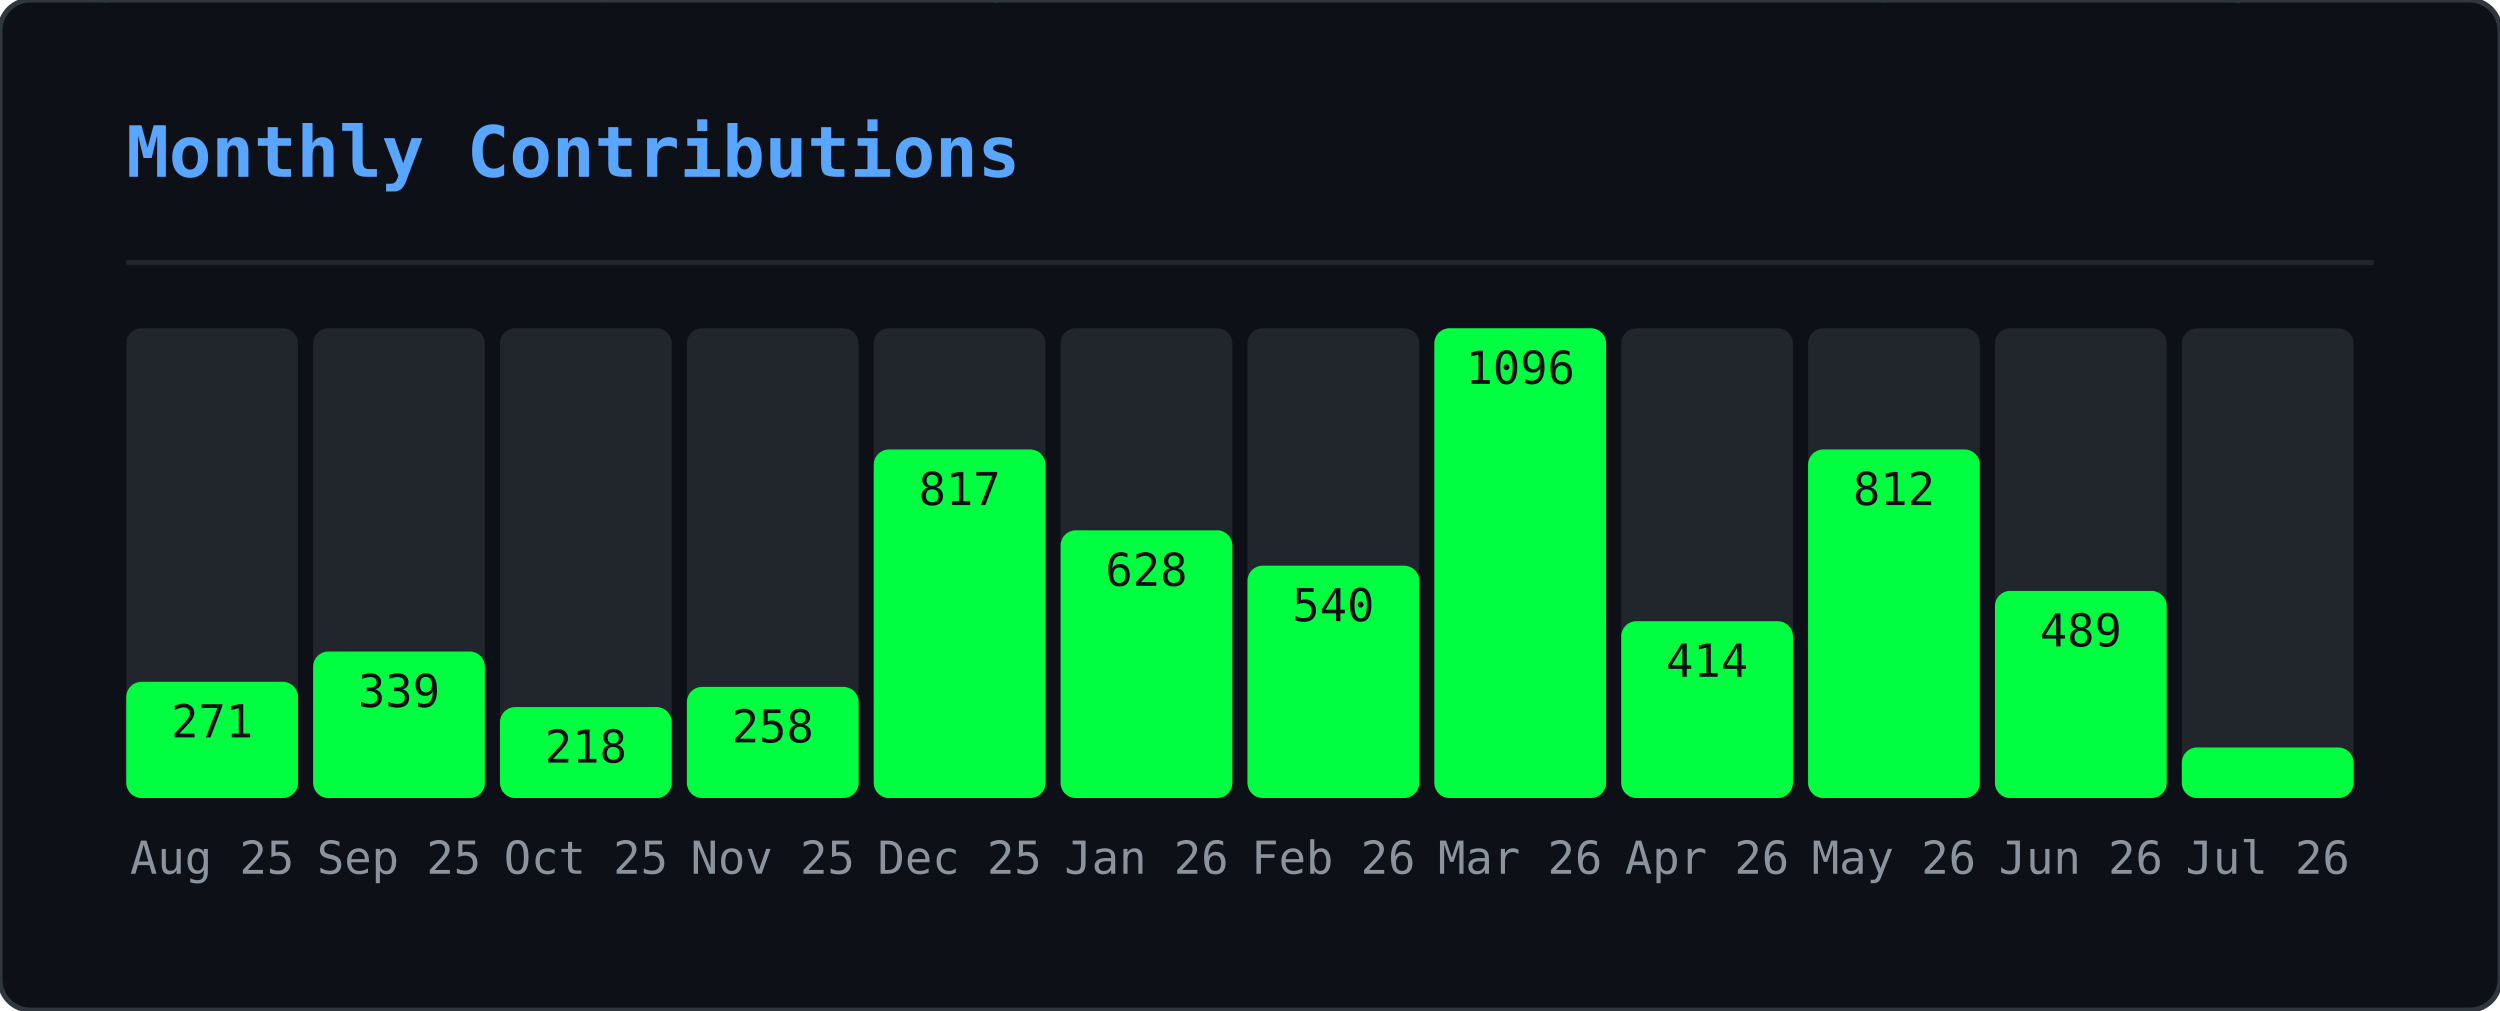
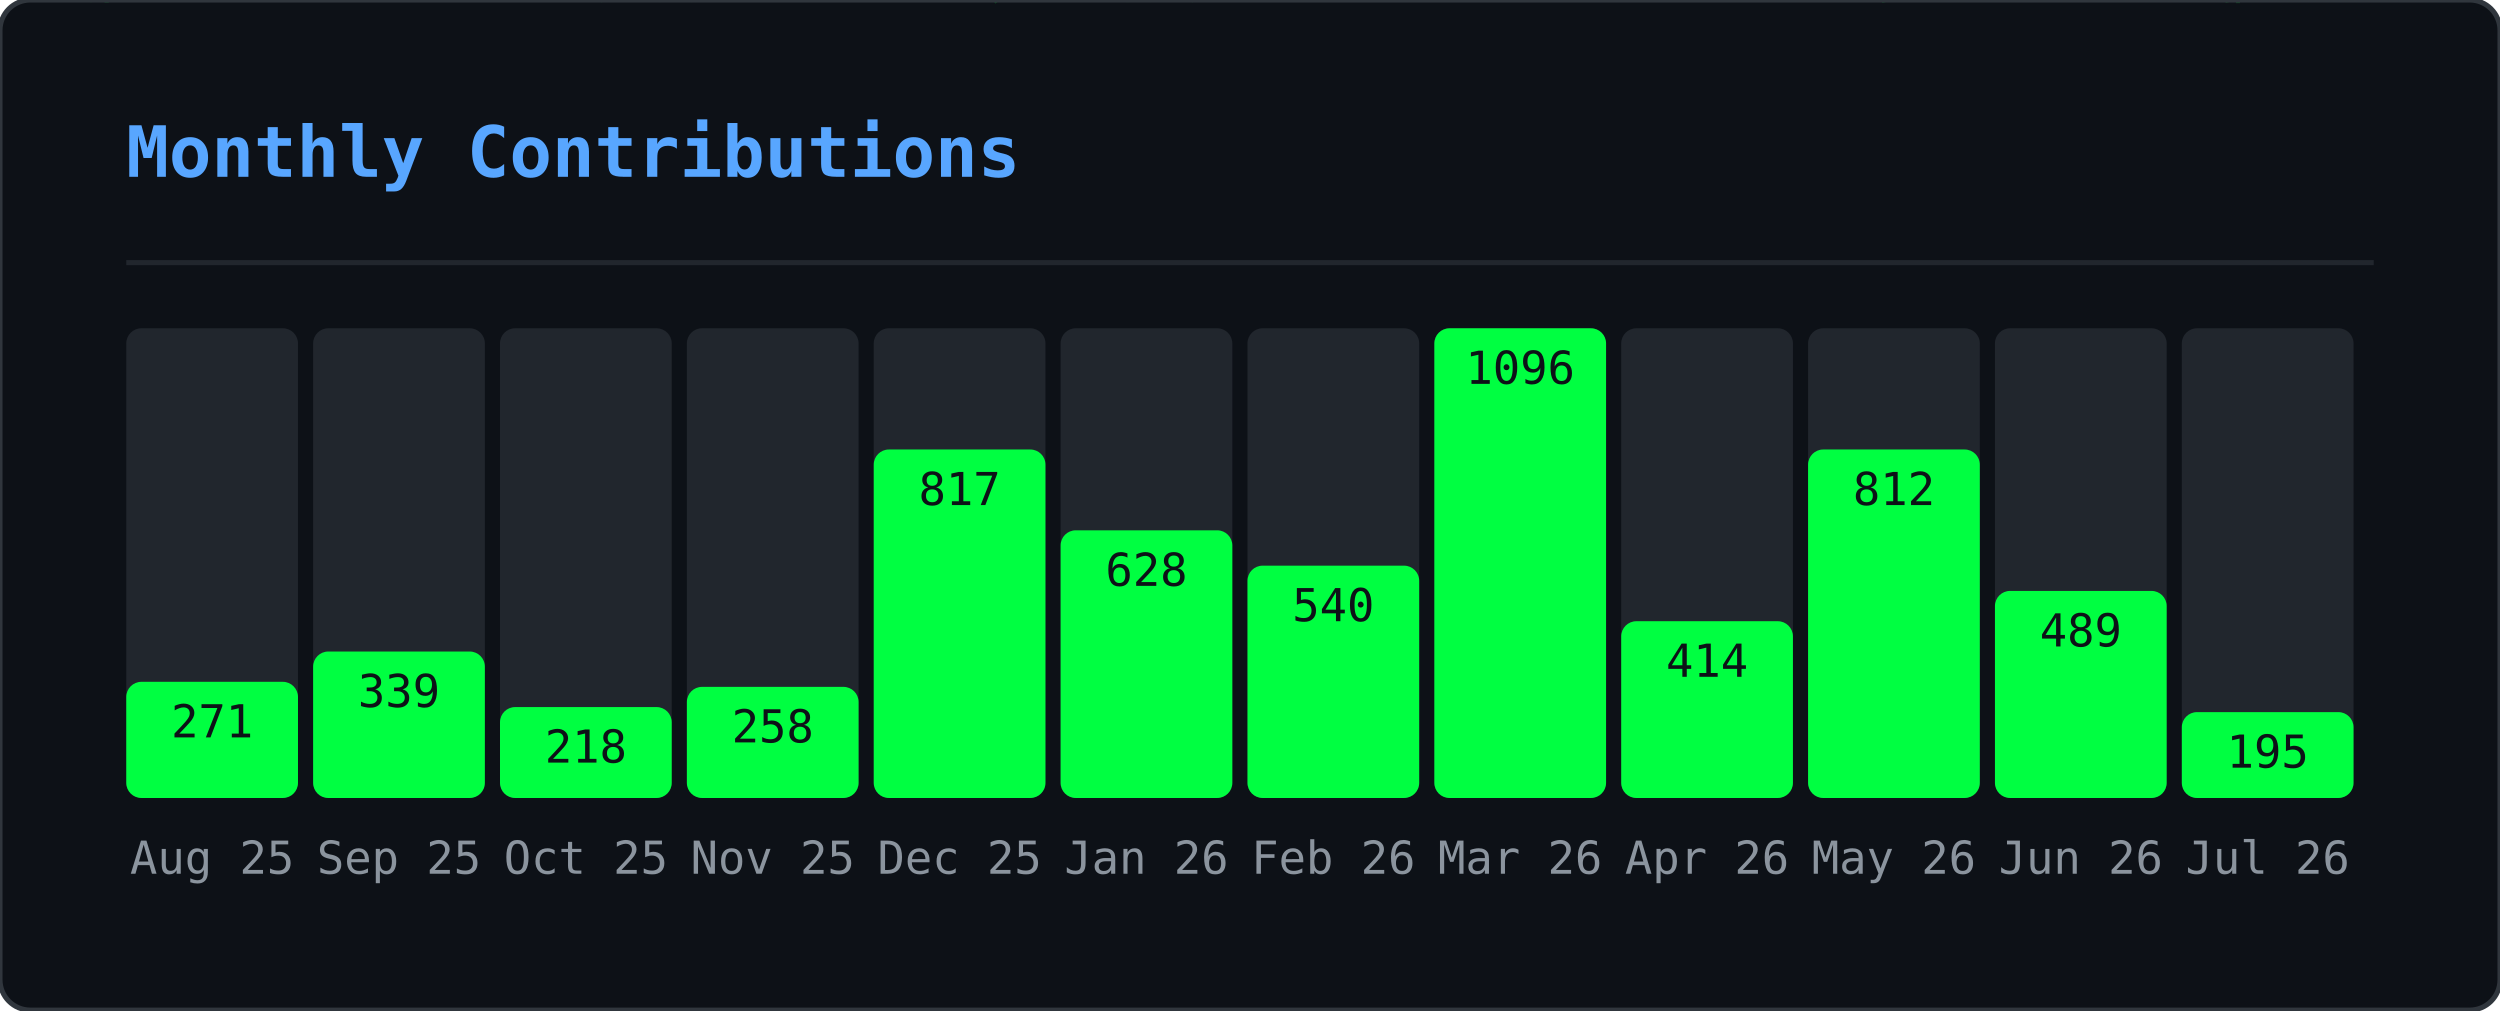
<svg xmlns="http://www.w3.org/2000/svg" width="495" height="200" viewBox="0 0 495 200">
  <defs>
    <clipPath id="gmo-clip">
      <rect width="495" height="200" rx="6" />
    </clipPath>
  </defs>
  <rect width="495" height="200" rx="6" fill="#0d1117" />
  <g clip-path="url(#gmo-clip)">
    <g opacity="0.22">
      <style>@keyframes gmo0{from{transform:translateY(-46px)}to{transform:translateY(214px)}}@keyframes gmo1{from{transform:translateY(-46px)}to{transform:translateY(214px)}}@keyframes gmo2{from{transform:translateY(-46px)}to{transform:translateY(214px)}}@keyframes gmo3{from{transform:translateY(-46px)}to{transform:translateY(214px)}}@keyframes gmo4{from{transform:translateY(-46px)}to{transform:translateY(214px)}}@keyframes gmo5{from{transform:translateY(-46px)}to{transform:translateY(214px)}}@keyframes gmo6{from{transform:translateY(-46px)}to{transform:translateY(214px)}}@keyframes gmo7{from{transform:translateY(-46px)}to{transform:translateY(214px)}}@keyframes gmo8{from{transform:translateY(-46px)}to{transform:translateY(214px)}}@keyframes gmo9{from{transform:translateY(-46px)}to{transform:translateY(214px)}}@keyframes gmo10{from{transform:translateY(-46px)}to{transform:translateY(214px)}}@keyframes gmo11{from{transform:translateY(-46px)}to{transform:translateY(214px)}}@keyframes gmo12{from{transform:translateY(-46px)}to{transform:translateY(214px)}}@keyframes gmo13{from{transform:translateY(-46px)}to{transform:translateY(214px)}}@keyframes gmo14{from{transform:translateY(-46px)}to{transform:translateY(214px)}}@keyframes gmo15{from{transform:translateY(-46px)}to{transform:translateY(214px)}}@keyframes gmo16{from{transform:translateY(-46px)}to{transform:translateY(214px)}}@keyframes gmo17{from{transform:translateY(-46px)}to{transform:translateY(214px)}}@keyframes gmo18{from{transform:translateY(-46px)}to{transform:translateY(214px)}}@keyframes gmo19{from{transform:translateY(-46px)}to{transform:translateY(214px)}}@keyframes gmo20{from{transform:translateY(-46px)}to{transform:translateY(214px)}}@keyframes gmo21{from{transform:translateY(-46px)}to{transform:translateY(214px)}}@keyframes gmo22{from{transform:translateY(-46px)}to{transform:translateY(214px)}}@keyframes gmo23{from{transform:translateY(-46px)}to{transform:translateY(214px)}}@keyframes gmo24{from{transform:translateY(-46px)}to{transform:translateY(214px)}}@keyframes gmo25{from{transform:translateY(-46px)}to{transform:translateY(214px)}}@keyframes gmo26{from{transform:translateY(-46px)}to{transform:translateY(214px)}}@keyframes gmo27{from{transform:translateY(-46px)}to{transform:translateY(214px)}}@keyframes gmo28{from{transform:translateY(-46px)}to{transform:translateY(214px)}}@keyframes gmo29{from{transform:translateY(-46px)}to{transform:translateY(214px)}}@keyframes gmo30{from{transform:translateY(-46px)}to{transform:translateY(214px)}}@keyframes gmo31{from{transform:translateY(-46px)}to{transform:translateY(214px)}}@keyframes gmo32{from{transform:translateY(-46px)}to{transform:translateY(214px)}}@keyframes gmo33{from{transform:translateY(-46px)}to{transform:translateY(214px)}}@keyframes gmo34{from{transform:translateY(-46px)}to{transform:translateY(214px)}}@keyframes gmo35{from{transform:translateY(-46px)}to{transform:translateY(214px)}}@keyframes gmo36{from{transform:translateY(-46px)}to{transform:translateY(214px)}}@keyframes gmo37{from{transform:translateY(-46px)}to{transform:translateY(214px)}}</style>
      <g style="animation:gmo0 3.17s linear infinite;animation-delay:-1.98s">
        <text x="347" y="0" font-family="monospace" font-size="12" fill="#00ff41">ｵ</text>
        <text x="347" y="-14" font-family="monospace" font-size="12" fill="#00ff41" opacity="0.75">ｹ</text>
        <text x="347" y="-28" font-family="monospace" font-size="12" fill="#00ff41" opacity="0.50">ﾙ</text>
        <text x="347" y="-42" font-family="monospace" font-size="12" fill="#00ff41" opacity="0.25">ﾝ</text>
      </g>
      <g style="animation:gmo1 2.45s linear infinite;animation-delay:-0.88s">
        <text x="370" y="0" font-family="monospace" font-size="12" fill="#00ff41">ｬ</text>
        <text x="370" y="-14" font-family="monospace" font-size="12" fill="#00ff41" opacity="0.75">ﾈ</text>
        <text x="370" y="-28" font-family="monospace" font-size="12" fill="#00ff41" opacity="0.50">ｪ</text>
        <text x="370" y="-42" font-family="monospace" font-size="12" fill="#00ff41" opacity="0.25">ﾒ</text>
      </g>
      <g style="animation:gmo2 1.54s linear infinite;animation-delay:-0.38s">
        <text x="143" y="0" font-family="monospace" font-size="12" fill="#00ff41">ｼ</text>
        <text x="143" y="-14" font-family="monospace" font-size="12" fill="#00ff41" opacity="0.75">ﾆ</text>
        <text x="143" y="-28" font-family="monospace" font-size="12" fill="#00ff41" opacity="0.50">ﾃ</text>
        <text x="143" y="-42" font-family="monospace" font-size="12" fill="#00ff41" opacity="0.25">ﾍ</text>
      </g>
      <g style="animation:gmo3 1.56s linear infinite;animation-delay:-0.33s">
        <text x="195" y="0" font-family="monospace" font-size="12" fill="#00ff41">ｯ</text>
        <text x="195" y="-14" font-family="monospace" font-size="12" fill="#00ff41" opacity="0.75">ﾃ</text>
        <text x="195" y="-28" font-family="monospace" font-size="12" fill="#00ff41" opacity="0.50">0</text>
        <text x="195" y="-42" font-family="monospace" font-size="12" fill="#00ff41" opacity="0.25">ﾐ</text>
      </g>
      <g style="animation:gmo4 2.69s linear infinite;animation-delay:-1.17s">
        <text x="23" y="0" font-family="monospace" font-size="12" fill="#00ff41">ｾ</text>
        <text x="23" y="-14" font-family="monospace" font-size="12" fill="#00ff41" opacity="0.75">3</text>
        <text x="23" y="-28" font-family="monospace" font-size="12" fill="#00ff41" opacity="0.50">ﾔ</text>
        <text x="23" y="-42" font-family="monospace" font-size="12" fill="#00ff41" opacity="0.25">ｭ</text>
      </g>
      <g style="animation:gmo5 1.52s linear infinite;animation-delay:-0.85s">
        <text x="277" y="0" font-family="monospace" font-size="12" fill="#00ff41">ｪ</text>
        <text x="277" y="-14" font-family="monospace" font-size="12" fill="#00ff41" opacity="0.75">ﾕ</text>
        <text x="277" y="-28" font-family="monospace" font-size="12" fill="#00ff41" opacity="0.50">5</text>
        <text x="277" y="-42" font-family="monospace" font-size="12" fill="#00ff41" opacity="0.25">ﾁ</text>
      </g>
      <g style="animation:gmo6 1.74s linear infinite;animation-delay:-1.14s">
        <text x="456" y="0" font-family="monospace" font-size="12" fill="#00ff41">0</text>
        <text x="456" y="-14" font-family="monospace" font-size="12" fill="#00ff41" opacity="0.75">ｬ</text>
        <text x="456" y="-28" font-family="monospace" font-size="12" fill="#00ff41" opacity="0.50">ﾗ</text>
        <text x="456" y="-42" font-family="monospace" font-size="12" fill="#00ff41" opacity="0.25">ｭ</text>
      </g>
      <g style="animation:gmo7 3.18s linear infinite;animation-delay:-3.10s">
        <text x="60" y="0" font-family="monospace" font-size="12" fill="#00ff41">9</text>
        <text x="60" y="-14" font-family="monospace" font-size="12" fill="#00ff41" opacity="0.75">ｿ</text>
        <text x="60" y="-28" font-family="monospace" font-size="12" fill="#00ff41" opacity="0.50">1</text>
        <text x="60" y="-42" font-family="monospace" font-size="12" fill="#00ff41" opacity="0.25">ﾔ</text>
      </g>
      <g style="animation:gmo8 2.71s linear infinite;animation-delay:-1.03s">
        <text x="250" y="0" font-family="monospace" font-size="12" fill="#00ff41">ﾆ</text>
        <text x="250" y="-14" font-family="monospace" font-size="12" fill="#00ff41" opacity="0.75">ｳ</text>
        <text x="250" y="-28" font-family="monospace" font-size="12" fill="#00ff41" opacity="0.50">ﾔ</text>
        <text x="250" y="-42" font-family="monospace" font-size="12" fill="#00ff41" opacity="0.25">ｶ</text>
      </g>
      <g style="animation:gmo9 2.04s linear infinite;animation-delay:-2.01s">
        <text x="69" y="0" font-family="monospace" font-size="12" fill="#00ff41">ﾑ</text>
        <text x="69" y="-14" font-family="monospace" font-size="12" fill="#00ff41" opacity="0.75">0</text>
        <text x="69" y="-28" font-family="monospace" font-size="12" fill="#00ff41" opacity="0.50">ﾜ</text>
        <text x="69" y="-42" font-family="monospace" font-size="12" fill="#00ff41" opacity="0.25">ｾ</text>
      </g>
      <g style="animation:gmo10 2.79s linear infinite;animation-delay:-1.46s">
        <text x="434" y="0" font-family="monospace" font-size="12" fill="#00ff41">ﾐ</text>
        <text x="434" y="-14" font-family="monospace" font-size="12" fill="#00ff41" opacity="0.75">ﾐ</text>
        <text x="434" y="-28" font-family="monospace" font-size="12" fill="#00ff41" opacity="0.50">ｨ</text>
        <text x="434" y="-42" font-family="monospace" font-size="12" fill="#00ff41" opacity="0.25">ｱ</text>
      </g>
      <g style="animation:gmo11 2.20s linear infinite;animation-delay:-1.15s">
        <text x="128" y="0" font-family="monospace" font-size="12" fill="#00ff41">ﾔ</text>
        <text x="128" y="-14" font-family="monospace" font-size="12" fill="#00ff41" opacity="0.75">ﾈ</text>
        <text x="128" y="-28" font-family="monospace" font-size="12" fill="#00ff41" opacity="0.50">ｺ</text>
        <text x="128" y="-42" font-family="monospace" font-size="12" fill="#00ff41" opacity="0.25">ﾏ</text>
      </g>
      <g style="animation:gmo12 1.68s linear infinite;animation-delay:-0.15s">
        <text x="16" y="0" font-family="monospace" font-size="12" fill="#00ff41">ｦ</text>
        <text x="16" y="-14" font-family="monospace" font-size="12" fill="#00ff41" opacity="0.75">ｹ</text>
        <text x="16" y="-28" font-family="monospace" font-size="12" fill="#00ff41" opacity="0.50">9</text>
        <text x="16" y="-42" font-family="monospace" font-size="12" fill="#00ff41" opacity="0.25">ﾂ</text>
      </g>
      <g style="animation:gmo13 2.59s linear infinite;animation-delay:-1.86s">
        <text x="211" y="0" font-family="monospace" font-size="12" fill="#00ff41">6</text>
        <text x="211" y="-14" font-family="monospace" font-size="12" fill="#00ff41" opacity="0.75">7</text>
        <text x="211" y="-28" font-family="monospace" font-size="12" fill="#00ff41" opacity="0.50">3</text>
        <text x="211" y="-42" font-family="monospace" font-size="12" fill="#00ff41" opacity="0.25">ｹ</text>
      </g>
      <g style="animation:gmo14 2.60s linear infinite;animation-delay:-0.65s">
        <text x="346" y="0" font-family="monospace" font-size="12" fill="#00ff41">ｶ</text>
        <text x="346" y="-14" font-family="monospace" font-size="12" fill="#00ff41" opacity="0.75">3</text>
        <text x="346" y="-28" font-family="monospace" font-size="12" fill="#00ff41" opacity="0.50">ｮ</text>
        <text x="346" y="-42" font-family="monospace" font-size="12" fill="#00ff41" opacity="0.25">ｼ</text>
      </g>
      <g style="animation:gmo15 2.37s linear infinite;animation-delay:-0.49s">
        <text x="70" y="0" font-family="monospace" font-size="12" fill="#00ff41">7</text>
        <text x="70" y="-14" font-family="monospace" font-size="12" fill="#00ff41" opacity="0.75">0</text>
        <text x="70" y="-28" font-family="monospace" font-size="12" fill="#00ff41" opacity="0.50">ﾊ</text>
        <text x="70" y="-42" font-family="monospace" font-size="12" fill="#00ff41" opacity="0.25">ﾔ</text>
      </g>
      <g style="animation:gmo16 1.89s linear infinite;animation-delay:-0.64s">
        <text x="421" y="0" font-family="monospace" font-size="12" fill="#00ff41">ﾁ</text>
        <text x="421" y="-14" font-family="monospace" font-size="12" fill="#00ff41" opacity="0.75">8</text>
        <text x="421" y="-28" font-family="monospace" font-size="12" fill="#00ff41" opacity="0.50">ﾓ</text>
        <text x="421" y="-42" font-family="monospace" font-size="12" fill="#00ff41" opacity="0.25">ﾘ</text>
      </g>
      <g style="animation:gmo17 1.82s linear infinite;animation-delay:-0.95s">
        <text x="117" y="0" font-family="monospace" font-size="12" fill="#00ff41">ﾗ</text>
        <text x="117" y="-14" font-family="monospace" font-size="12" fill="#00ff41" opacity="0.75">ｴ</text>
        <text x="117" y="-28" font-family="monospace" font-size="12" fill="#00ff41" opacity="0.50">ｯ</text>
        <text x="117" y="-42" font-family="monospace" font-size="12" fill="#00ff41" opacity="0.25">ﾍ</text>
      </g>
      <g style="animation:gmo18 2.63s linear infinite;animation-delay:-1.87s">
        <text x="274" y="0" font-family="monospace" font-size="12" fill="#00ff41">ﾚ</text>
        <text x="274" y="-14" font-family="monospace" font-size="12" fill="#00ff41" opacity="0.75">ﾐ</text>
        <text x="274" y="-28" font-family="monospace" font-size="12" fill="#00ff41" opacity="0.50">ｶ</text>
        <text x="274" y="-42" font-family="monospace" font-size="12" fill="#00ff41" opacity="0.25">0</text>
      </g>
      <g style="animation:gmo19 2.65s linear infinite;animation-delay:-1.13s">
        <text x="438" y="0" font-family="monospace" font-size="12" fill="#00ff41">ｬ</text>
        <text x="438" y="-14" font-family="monospace" font-size="12" fill="#00ff41" opacity="0.75">ﾇ</text>
        <text x="438" y="-28" font-family="monospace" font-size="12" fill="#00ff41" opacity="0.50">ｶ</text>
        <text x="438" y="-42" font-family="monospace" font-size="12" fill="#00ff41" opacity="0.25">ﾖ</text>
      </g>
      <g style="animation:gmo20 2.58s linear infinite;animation-delay:-0.10s">
        <text x="220" y="0" font-family="monospace" font-size="12" fill="#00ff41">ｲ</text>
        <text x="220" y="-14" font-family="monospace" font-size="12" fill="#00ff41" opacity="0.75">ﾜ</text>
        <text x="220" y="-28" font-family="monospace" font-size="12" fill="#00ff41" opacity="0.50">8</text>
        <text x="220" y="-42" font-family="monospace" font-size="12" fill="#00ff41" opacity="0.25">ﾜ</text>
      </g>
      <g style="animation:gmo21 3.19s linear infinite;animation-delay:-2.81s">
        <text x="157" y="0" font-family="monospace" font-size="12" fill="#00ff41">ﾎ</text>
        <text x="157" y="-14" font-family="monospace" font-size="12" fill="#00ff41" opacity="0.75">ﾎ</text>
        <text x="157" y="-28" font-family="monospace" font-size="12" fill="#00ff41" opacity="0.50">ﾝ</text>
        <text x="157" y="-42" font-family="monospace" font-size="12" fill="#00ff41" opacity="0.25">ﾐ</text>
      </g>
      <g style="animation:gmo22 2.13s linear infinite;animation-delay:-1.11s">
        <text x="243" y="0" font-family="monospace" font-size="12" fill="#00ff41">6</text>
        <text x="243" y="-14" font-family="monospace" font-size="12" fill="#00ff41" opacity="0.75">ｧ</text>
        <text x="243" y="-28" font-family="monospace" font-size="12" fill="#00ff41" opacity="0.50">ﾕ</text>
        <text x="243" y="-42" font-family="monospace" font-size="12" fill="#00ff41" opacity="0.25">ﾛ</text>
      </g>
      <g style="animation:gmo23 2.82s linear infinite;animation-delay:-2.46s">
        <text x="136" y="0" font-family="monospace" font-size="12" fill="#00ff41">ｱ</text>
        <text x="136" y="-14" font-family="monospace" font-size="12" fill="#00ff41" opacity="0.75">3</text>
        <text x="136" y="-28" font-family="monospace" font-size="12" fill="#00ff41" opacity="0.50">5</text>
        <text x="136" y="-42" font-family="monospace" font-size="12" fill="#00ff41" opacity="0.25">ﾄ</text>
      </g>
      <g style="animation:gmo24 2.59s linear infinite;animation-delay:-1.04s">
        <text x="259" y="0" font-family="monospace" font-size="12" fill="#00ff41">8</text>
        <text x="259" y="-14" font-family="monospace" font-size="12" fill="#00ff41" opacity="0.75">ﾀ</text>
        <text x="259" y="-28" font-family="monospace" font-size="12" fill="#00ff41" opacity="0.50">ｻ</text>
        <text x="259" y="-42" font-family="monospace" font-size="12" fill="#00ff41" opacity="0.25">ﾘ</text>
      </g>
      <g style="animation:gmo25 3.12s linear infinite;animation-delay:-0.27s">
        <text x="233" y="0" font-family="monospace" font-size="12" fill="#00ff41">ｷ</text>
        <text x="233" y="-14" font-family="monospace" font-size="12" fill="#00ff41" opacity="0.75">ﾍ</text>
        <text x="233" y="-28" font-family="monospace" font-size="12" fill="#00ff41" opacity="0.50">ﾁ</text>
        <text x="233" y="-42" font-family="monospace" font-size="12" fill="#00ff41" opacity="0.25">ｪ</text>
      </g>
      <g style="animation:gmo26 2.75s linear infinite;animation-delay:-0.30s">
        <text x="382" y="0" font-family="monospace" font-size="12" fill="#00ff41">ｭ</text>
        <text x="382" y="-14" font-family="monospace" font-size="12" fill="#00ff41" opacity="0.75">3</text>
        <text x="382" y="-28" font-family="monospace" font-size="12" fill="#00ff41" opacity="0.50">ﾗ</text>
        <text x="382" y="-42" font-family="monospace" font-size="12" fill="#00ff41" opacity="0.25">ﾂ</text>
      </g>
      <g style="animation:gmo27 2.43s linear infinite;animation-delay:-0.93s">
        <text x="135" y="0" font-family="monospace" font-size="12" fill="#00ff41">ﾌ</text>
        <text x="135" y="-14" font-family="monospace" font-size="12" fill="#00ff41" opacity="0.75">ﾀ</text>
        <text x="135" y="-28" font-family="monospace" font-size="12" fill="#00ff41" opacity="0.50">ｩ</text>
        <text x="135" y="-42" font-family="monospace" font-size="12" fill="#00ff41" opacity="0.25">ﾗ</text>
      </g>
      <g style="animation:gmo28 1.82s linear infinite;animation-delay:-1.45s">
        <text x="292" y="0" font-family="monospace" font-size="12" fill="#00ff41">ｴ</text>
        <text x="292" y="-14" font-family="monospace" font-size="12" fill="#00ff41" opacity="0.75">ﾏ</text>
        <text x="292" y="-28" font-family="monospace" font-size="12" fill="#00ff41" opacity="0.50">ｼ</text>
        <text x="292" y="-42" font-family="monospace" font-size="12" fill="#00ff41" opacity="0.25">ｱ</text>
      </g>
      <g style="animation:gmo29 2.70s linear infinite;animation-delay:-0.09s">
        <text x="226" y="0" font-family="monospace" font-size="12" fill="#00ff41">ｸ</text>
        <text x="226" y="-14" font-family="monospace" font-size="12" fill="#00ff41" opacity="0.75">ﾍ</text>
        <text x="226" y="-28" font-family="monospace" font-size="12" fill="#00ff41" opacity="0.50">ﾏ</text>
        <text x="226" y="-42" font-family="monospace" font-size="12" fill="#00ff41" opacity="0.25">ﾇ</text>
      </g>
      <g style="animation:gmo30 2.38s linear infinite;animation-delay:-0.91s">
        <text x="359" y="0" font-family="monospace" font-size="12" fill="#00ff41">ｽ</text>
        <text x="359" y="-14" font-family="monospace" font-size="12" fill="#00ff41" opacity="0.75">ｹ</text>
        <text x="359" y="-28" font-family="monospace" font-size="12" fill="#00ff41" opacity="0.50">ｳ</text>
        <text x="359" y="-42" font-family="monospace" font-size="12" fill="#00ff41" opacity="0.25">ｪ</text>
      </g>
      <g style="animation:gmo31 2.02s linear infinite;animation-delay:-1.07s">
        <text x="440" y="0" font-family="monospace" font-size="12" fill="#00ff41">ｨ</text>
        <text x="440" y="-14" font-family="monospace" font-size="12" fill="#00ff41" opacity="0.75">ｶ</text>
        <text x="440" y="-28" font-family="monospace" font-size="12" fill="#00ff41" opacity="0.50">ｲ</text>
        <text x="440" y="-42" font-family="monospace" font-size="12" fill="#00ff41" opacity="0.25">0</text>
      </g>
      <g style="animation:gmo32 2.12s linear infinite;animation-delay:-0.56s">
        <text x="300" y="0" font-family="monospace" font-size="12" fill="#00ff41">ﾂ</text>
        <text x="300" y="-14" font-family="monospace" font-size="12" fill="#00ff41" opacity="0.75">ｻ</text>
        <text x="300" y="-28" font-family="monospace" font-size="12" fill="#00ff41" opacity="0.50">ｭ</text>
        <text x="300" y="-42" font-family="monospace" font-size="12" fill="#00ff41" opacity="0.25">ｬ</text>
      </g>
      <g style="animation:gmo33 2.94s linear infinite;animation-delay:-0.60s">
        <text x="350" y="0" font-family="monospace" font-size="12" fill="#00ff41">1</text>
        <text x="350" y="-14" font-family="monospace" font-size="12" fill="#00ff41" opacity="0.75">ﾓ</text>
        <text x="350" y="-28" font-family="monospace" font-size="12" fill="#00ff41" opacity="0.50">8</text>
        <text x="350" y="-42" font-family="monospace" font-size="12" fill="#00ff41" opacity="0.25">4</text>
      </g>
      <g style="animation:gmo34 1.56s linear infinite;animation-delay:-0.30s">
        <text x="230" y="0" font-family="monospace" font-size="12" fill="#00ff41">1</text>
        <text x="230" y="-14" font-family="monospace" font-size="12" fill="#00ff41" opacity="0.75">ﾝ</text>
        <text x="230" y="-28" font-family="monospace" font-size="12" fill="#00ff41" opacity="0.50">ｭ</text>
        <text x="230" y="-42" font-family="monospace" font-size="12" fill="#00ff41" opacity="0.25">ﾘ</text>
      </g>
      <g style="animation:gmo35 1.82s linear infinite;animation-delay:-1.61s">
        <text x="24" y="0" font-family="monospace" font-size="12" fill="#00ff41">7</text>
        <text x="24" y="-14" font-family="monospace" font-size="12" fill="#00ff41" opacity="0.75">ｲ</text>
        <text x="24" y="-28" font-family="monospace" font-size="12" fill="#00ff41" opacity="0.50">ｱ</text>
        <text x="24" y="-42" font-family="monospace" font-size="12" fill="#00ff41" opacity="0.25">ｱ</text>
      </g>
      <g style="animation:gmo36 3.09s linear infinite;animation-delay:-2.58s">
        <text x="18" y="0" font-family="monospace" font-size="12" fill="#00ff41">ﾈ</text>
        <text x="18" y="-14" font-family="monospace" font-size="12" fill="#00ff41" opacity="0.75">ｿ</text>
        <text x="18" y="-28" font-family="monospace" font-size="12" fill="#00ff41" opacity="0.50">ｵ</text>
        <text x="18" y="-42" font-family="monospace" font-size="12" fill="#00ff41" opacity="0.25">ｴ</text>
      </g>
      <g style="animation:gmo37 2.82s linear infinite;animation-delay:-0.52s">
        <text x="457" y="0" font-family="monospace" font-size="12" fill="#00ff41">1</text>
        <text x="457" y="-14" font-family="monospace" font-size="12" fill="#00ff41" opacity="0.75">ｹ</text>
        <text x="457" y="-28" font-family="monospace" font-size="12" fill="#00ff41" opacity="0.50">ﾔ</text>
        <text x="457" y="-42" font-family="monospace" font-size="12" fill="#00ff41" opacity="0.25">ｴ</text>
      </g>
    </g>
  </g>
  <rect width="495" height="200" rx="6" fill="none" stroke="#30363d" stroke-width="1" />
  <text x="25" y="35" font-family="monospace" font-size="14" font-weight="600" fill="#58a6ff">Monthly Contributions</text>
  <line x1="25" y1="52" x2="470" y2="52" stroke="#21262d" stroke-width="1" />
  <rect x="25" y="65" width="34" height="93" rx="3" fill="#21262d" />
  <rect x="25" y="135" width="34" height="23" rx="3" fill="#00ff41" />
  <text x="42" y="173" text-anchor="middle" font-family="monospace" font-size="9" fill="#8b949e">Aug 25</text>
  <text x="42" y="146" text-anchor="middle" font-family="monospace" font-size="9" fill="#0d1117">271</text>
  <rect x="62" y="65" width="34" height="93" rx="3" fill="#21262d" />
  <rect x="62" y="129" width="34" height="29" rx="3" fill="#00ff41" />
  <text x="79" y="173" text-anchor="middle" font-family="monospace" font-size="9" fill="#8b949e">Sep 25</text>
  <text x="79" y="140" text-anchor="middle" font-family="monospace" font-size="9" fill="#0d1117">339</text>
  <rect x="99" y="65" width="34" height="93" rx="3" fill="#21262d" />
  <rect x="99" y="140" width="34" height="18" rx="3" fill="#00ff41" />
  <text x="116" y="173" text-anchor="middle" font-family="monospace" font-size="9" fill="#8b949e">Oct 25</text>
  <text x="116" y="151" text-anchor="middle" font-family="monospace" font-size="9" fill="#0d1117">218</text>
  <rect x="136" y="65" width="34" height="93" rx="3" fill="#21262d" />
  <rect x="136" y="136" width="34" height="22" rx="3" fill="#00ff41" />
  <text x="153" y="173" text-anchor="middle" font-family="monospace" font-size="9" fill="#8b949e">Nov 25</text>
  <text x="153" y="147" text-anchor="middle" font-family="monospace" font-size="9" fill="#0d1117">258</text>
  <rect x="173" y="65" width="34" height="93" rx="3" fill="#21262d" />
  <rect x="173" y="89" width="34" height="69" rx="3" fill="#00ff41" />
  <text x="190" y="173" text-anchor="middle" font-family="monospace" font-size="9" fill="#8b949e">Dec 25</text>
  <text x="190" y="100" text-anchor="middle" font-family="monospace" font-size="9" fill="#0d1117">817</text>
  <rect x="210" y="65" width="34" height="93" rx="3" fill="#21262d" />
  <rect x="210" y="105" width="34" height="53" rx="3" fill="#00ff41" />
  <text x="227" y="173" text-anchor="middle" font-family="monospace" font-size="9" fill="#8b949e">Jan 26</text>
  <text x="227" y="116" text-anchor="middle" font-family="monospace" font-size="9" fill="#0d1117">628</text>
  <rect x="247" y="65" width="34" height="93" rx="3" fill="#21262d" />
  <rect x="247" y="112" width="34" height="46" rx="3" fill="#00ff41" />
  <text x="264" y="173" text-anchor="middle" font-family="monospace" font-size="9" fill="#8b949e">Feb 26</text>
  <text x="264" y="123" text-anchor="middle" font-family="monospace" font-size="9" fill="#0d1117">540</text>
  <rect x="284" y="65" width="34" height="93" rx="3" fill="#21262d" />
  <rect x="284" y="65" width="34" height="93" rx="3" fill="#00ff41" />
  <text x="301" y="173" text-anchor="middle" font-family="monospace" font-size="9" fill="#8b949e">Mar 26</text>
  <text x="301" y="76" text-anchor="middle" font-family="monospace" font-size="9" fill="#0d1117">1096</text>
  <rect x="321" y="65" width="34" height="93" rx="3" fill="#21262d" />
  <rect x="321" y="123" width="34" height="35" rx="3" fill="#00ff41" />
  <text x="338" y="173" text-anchor="middle" font-family="monospace" font-size="9" fill="#8b949e">Apr 26</text>
  <text x="338" y="134" text-anchor="middle" font-family="monospace" font-size="9" fill="#0d1117">414</text>
  <rect x="358" y="65" width="34" height="93" rx="3" fill="#21262d" />
  <rect x="358" y="89" width="34" height="69" rx="3" fill="#00ff41" />
  <text x="375" y="173" text-anchor="middle" font-family="monospace" font-size="9" fill="#8b949e">May 26</text>
  <text x="375" y="100" text-anchor="middle" font-family="monospace" font-size="9" fill="#0d1117">812</text>
  <rect x="395" y="65" width="34" height="93" rx="3" fill="#21262d" />
  <rect x="395" y="117" width="34" height="41" rx="3" fill="#00ff41" />
  <text x="412" y="173" text-anchor="middle" font-family="monospace" font-size="9" fill="#8b949e">Jun 26</text>
  <text x="412" y="128" text-anchor="middle" font-family="monospace" font-size="9" fill="#0d1117">489</text>
  <rect x="432" y="65" width="34" height="93" rx="3" fill="#21262d" />
-   <rect x="432" y="148" width="34" height="10" rx="3" fill="#00ff41" />
+   <rect x="432" y="141" width="34" height="17" rx="3" fill="#00ff41" />
  <text x="449" y="173" text-anchor="middle" font-family="monospace" font-size="9" fill="#8b949e">Jul 26</text>
+   <text x="449" y="152" text-anchor="middle" font-family="monospace" font-size="9" fill="#0d1117">195</text>
</svg>
